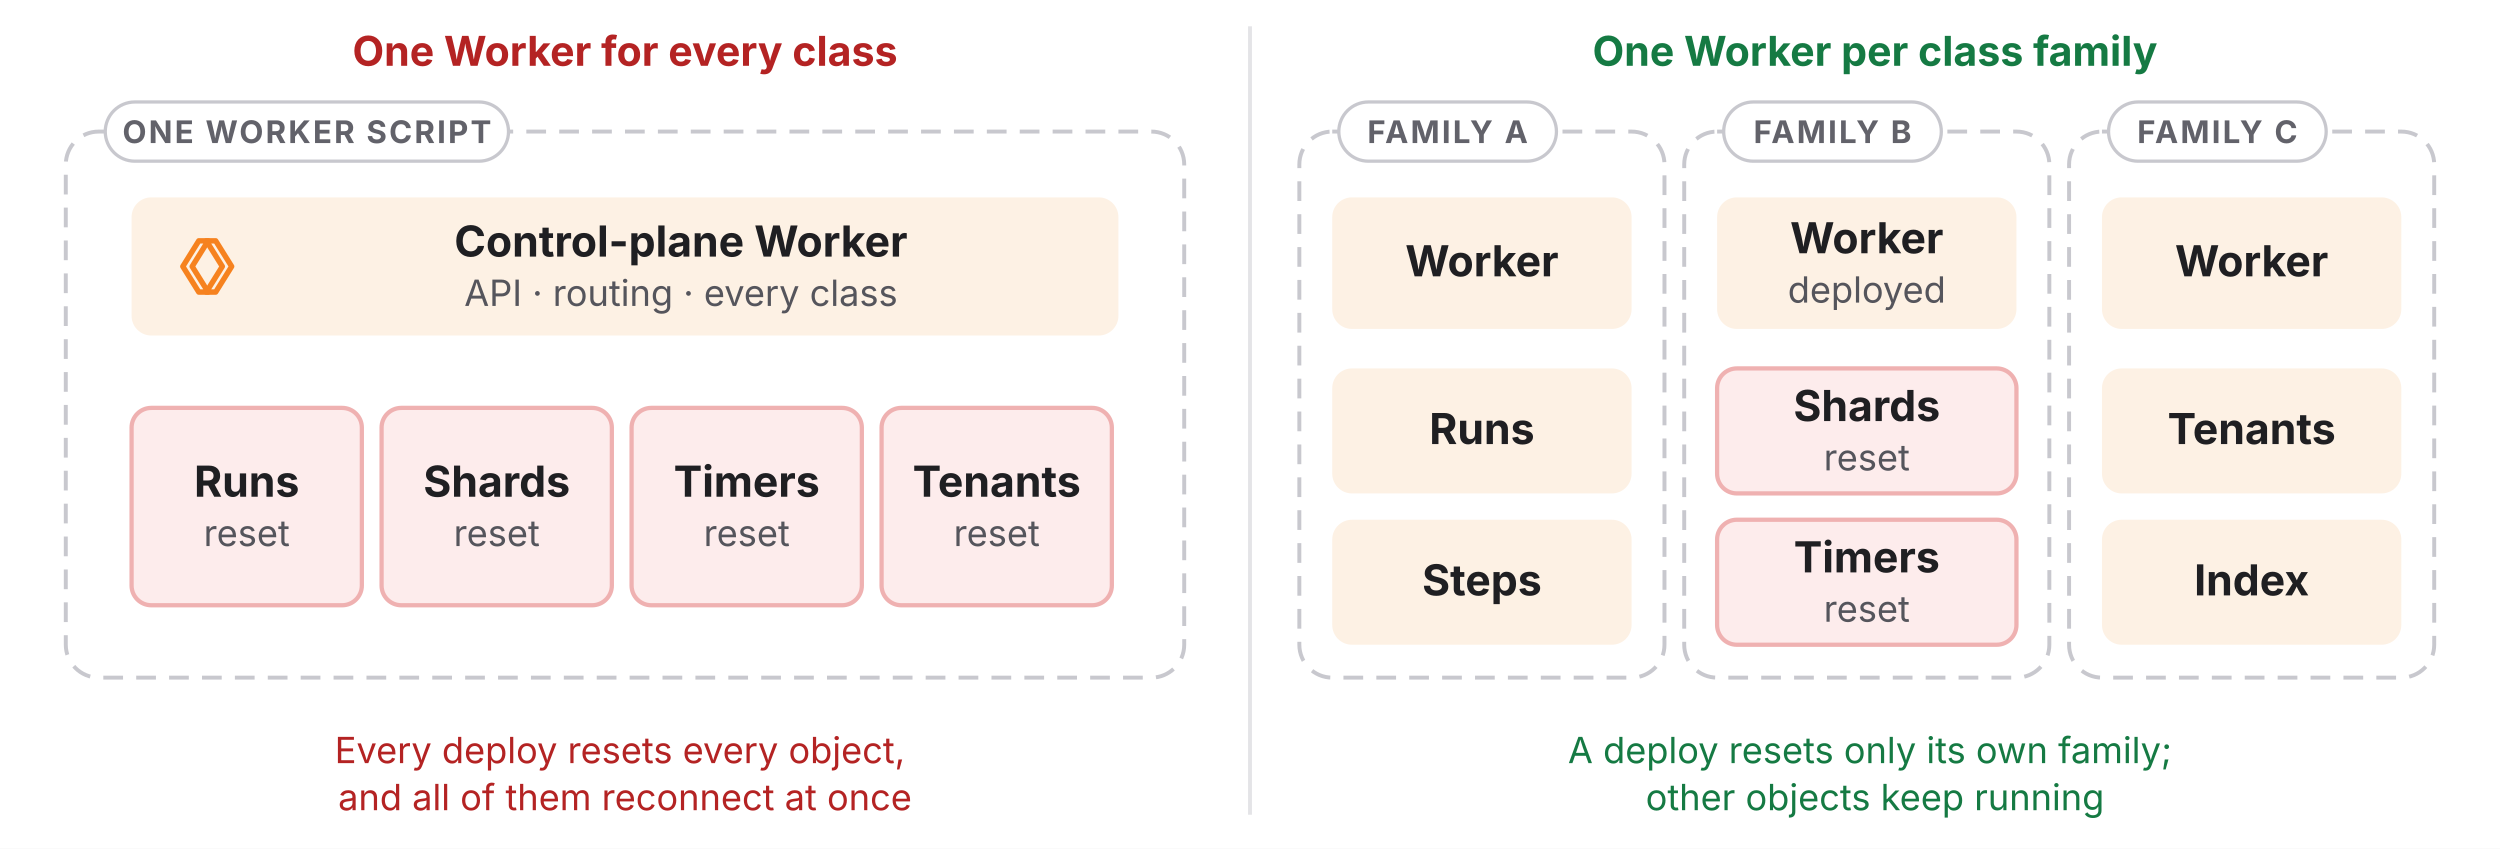
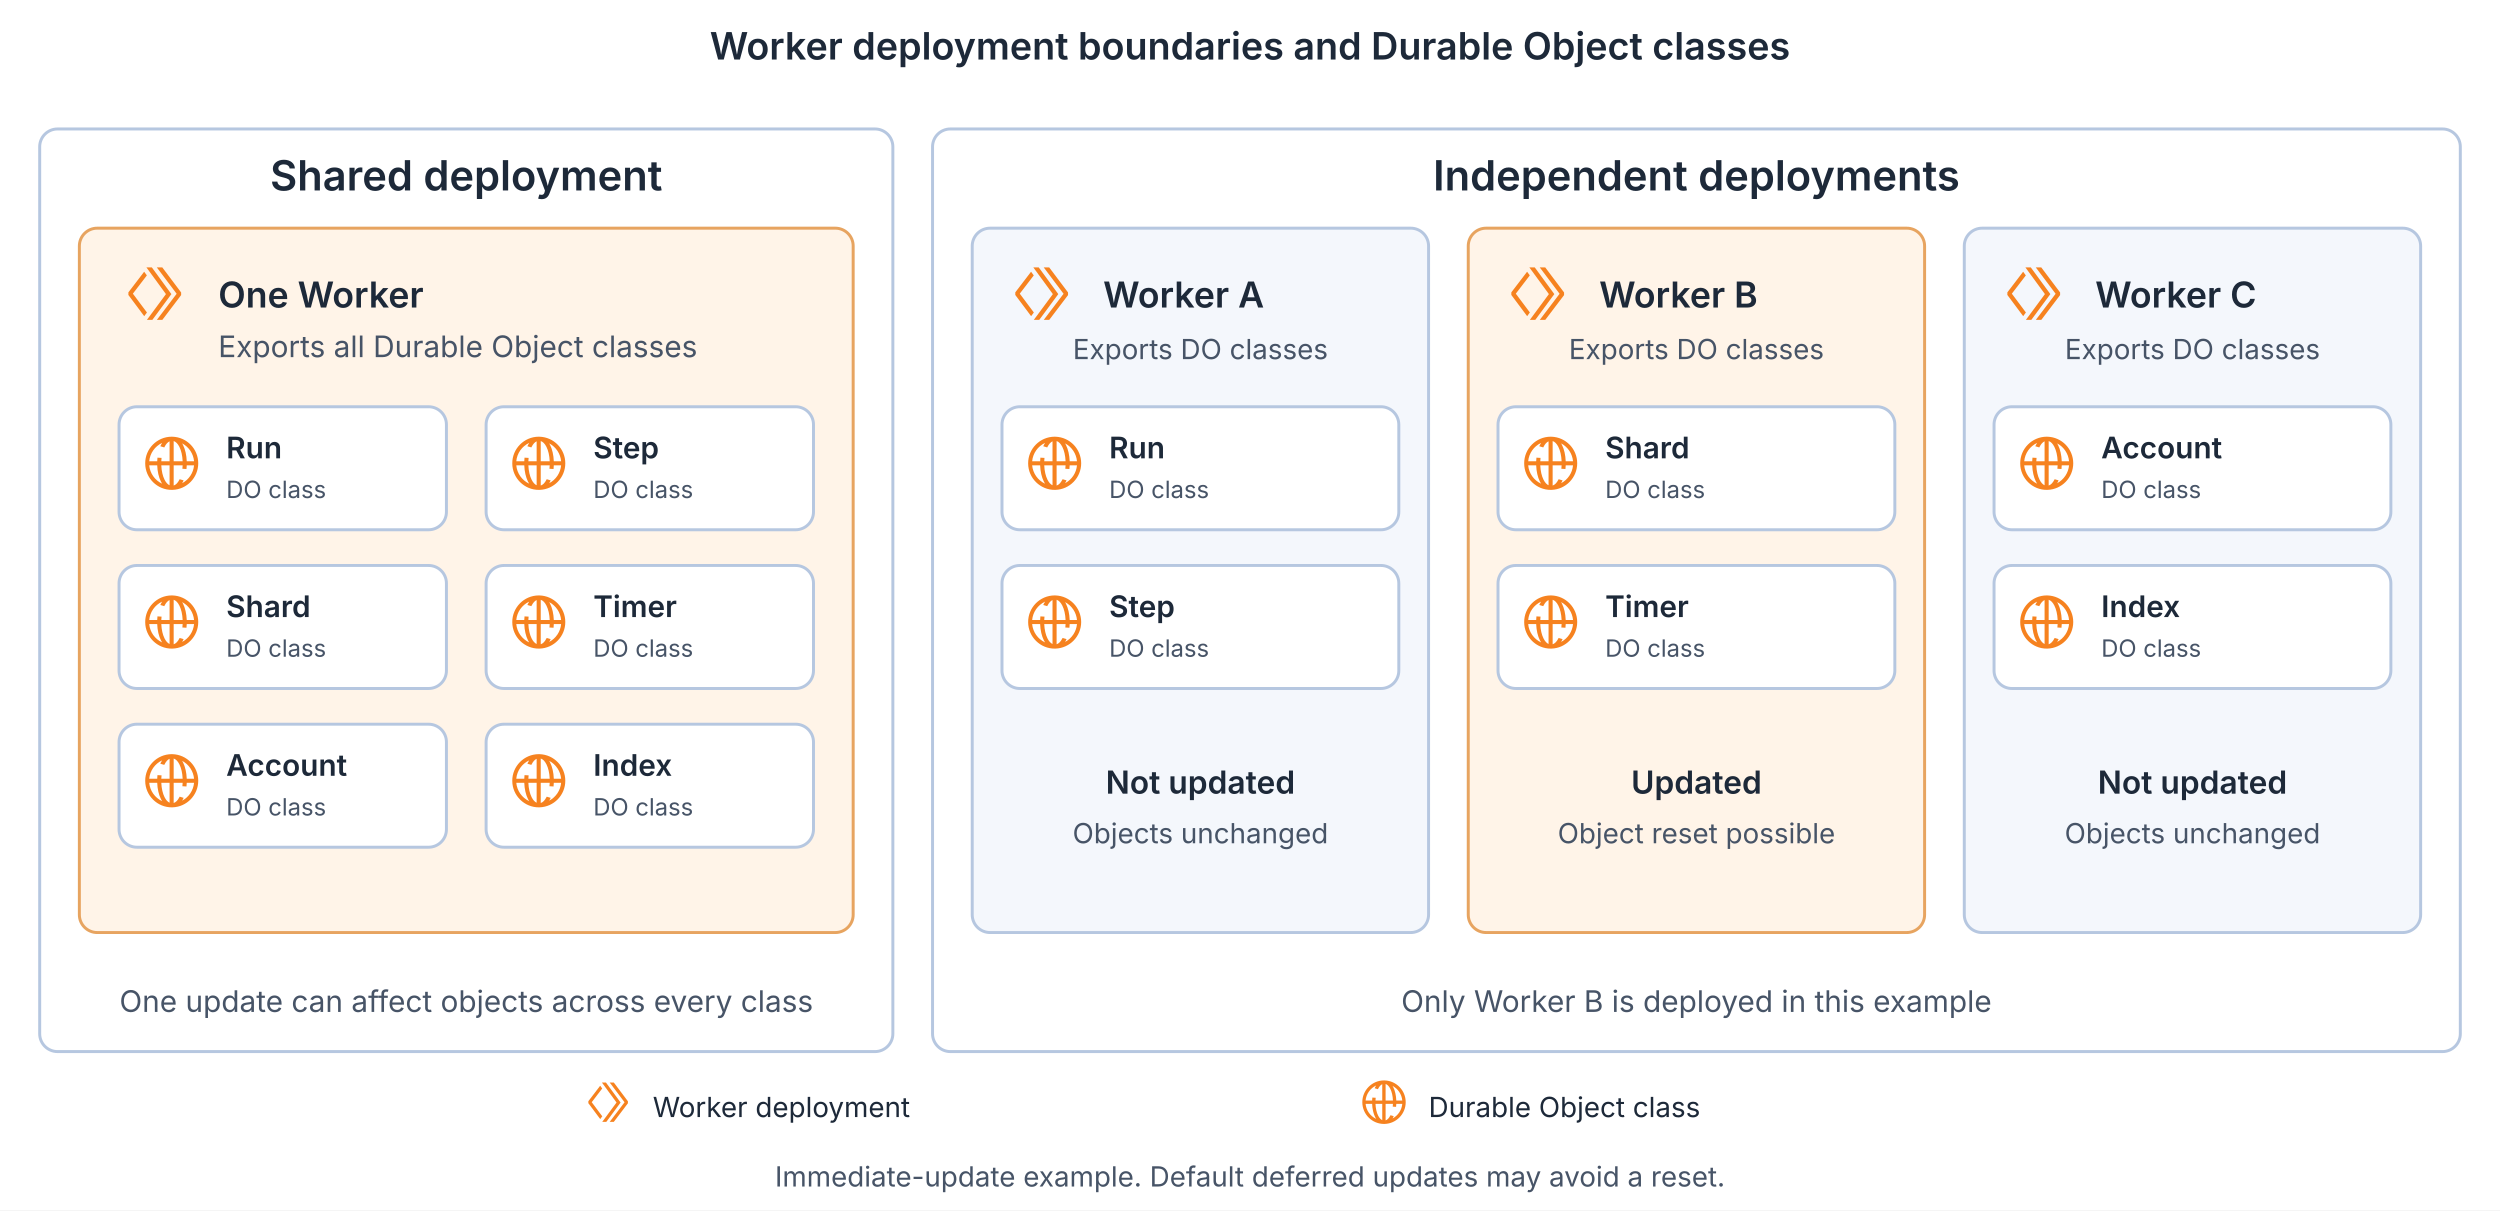
- <svg xmlns="http://www.w3.org/2000/svg" viewBox="0 0 760 258" style="font-family:Inter,system-ui,-apple-system,BlinkMacSystemFont,Segoe UI,sans-serif">
-   <rect width="100%" height="100%" fill="#ffffff" />
+ <svg xmlns="http://www.w3.org/2000/svg" viewBox="0 0 1260 610" font-family="Inter, ui-sans-serif, system-ui, sans-serif" role="img" aria-labelledby="diagram-title diagram-desc">
  <defs>
-     <marker id="d18g" viewBox="0 0 12 12" refX="10" refY="6" markerWidth="11" markerHeight="11" markerUnits="userSpaceOnUse" orient="auto-start-reverse">
-       <path d="M2.5,1.5 L10,6 L2.5,10.5" fill="none" stroke="#26262b" stroke-width="1.8" stroke-linecap="round" stroke-linejoin="round" />
-     </marker>
-     <marker id="d18o" viewBox="0 0 12 12" refX="10" refY="6" markerWidth="11" markerHeight="11" markerUnits="userSpaceOnUse" orient="auto-start-reverse">
-       <path d="M2.5,1.5 L10,6 L2.5,10.5" fill="none" stroke="#26262b" stroke-width="1.8" stroke-linecap="round" stroke-linejoin="round" />
-     </marker>
-     <marker id="d18b" viewBox="0 0 12 12" refX="10" refY="6" markerWidth="11" markerHeight="11" markerUnits="userSpaceOnUse" orient="auto-start-reverse">
-       <path d="M2.5,1.5 L10,6 L2.5,10.5" fill="none" stroke="#26262b" stroke-width="1.8" stroke-linecap="round" stroke-linejoin="round" />
-     </marker>
-     <marker id="d18p" viewBox="0 0 12 12" refX="10" refY="6" markerWidth="11" markerHeight="11" markerUnits="userSpaceOnUse" orient="auto-start-reverse">
-       <path d="M2.5,1.5 L10,6 L2.5,10.5" fill="none" stroke="#8b8b93" stroke-width="1.8" stroke-linecap="round" stroke-linejoin="round" />
-     </marker>
-     <marker id="d18r" viewBox="0 0 12 12" refX="10" refY="6" markerWidth="11" markerHeight="11" markerUnits="userSpaceOnUse" orient="auto-start-reverse">
-       <path d="M2.5,1.5 L10,6 L2.5,10.5" fill="none" stroke="#d93636" stroke-width="1.8" stroke-linecap="round" stroke-linejoin="round" />
-     </marker>
-     <marker id="d18k" viewBox="0 0 12 12" refX="10" refY="6" markerWidth="11" markerHeight="11" markerUnits="userSpaceOnUse" orient="auto-start-reverse">
-       <path d="M2.5,1.5 L10,6 L2.5,10.5" fill="none" stroke="#1f9d55" stroke-width="1.8" stroke-linecap="round" stroke-linejoin="round" />
+     <symbol id="icon-workers" viewBox="0 0 48 49">
+       <path d="m18.63 37.418-9.645-12.9 9.592-12.533-1.852-2.527L5.917 23.595l-.015 1.808 10.86 14.542z" />
+       <path d="M21.997 6.503h-3.712l13.387 18.3-13.072 17.7h3.735L35.4 24.81z" />
+       <path d="M29.175 6.503h-3.758l13.598 18.082-13.598 17.918h3.765l12.908-17.01v-1.808z" />
+     </symbol>
+     <symbol id="icon-durable-objects" viewBox="0 0 64 64">
+       <path fill="currentColor" fill-rule="evenodd" d="M32.214 6h-.202a26 26 0 1 0 .327 52q.266 0 .527-.014A26 26 0 0 0 58.012 32 26 26 0 0 0 32.865 6.014a10 10 0 0 0-.65-.013m-9.503 6.063A22 22 0 0 0 10.104 30h7.804q.068-1.79.252-3.51l3.998.24A46 46 0 0 0 21.91 30H30V10.519c-1.784.81-3.475 2.582-4.9 5.41q-.139.278-.274.567l-3.873-1.145q.276-.627.575-1.221c.363-.72.757-1.412 1.182-2.067M30 34h-8.09c.226 5.584 1.392 10.5 3.19 14.071 1.425 2.829 3.116 4.6 4.9 5.41zm-7.29 17.937a22 22 0 0 1-1.182-2.067c-2.131-4.233-3.393-9.795-3.62-15.87h-7.806A22 22 0 0 0 22.71 51.937m19.554-.472A22 22 0 0 0 53.921 34h-7.15a51 51 0 0 1-.26 3.589l-3.998-.24q.185-1.627.255-3.349H34v19.742c2.032-.641 3.973-2.486 5.577-5.671q.129-.255.252-.517l3.874 1.145q-.267.6-.553 1.171a23 23 0 0 1-.885 1.595M42.768 30H34V10.258c2.032.641 3.973 2.486 5.577 5.671 1.799 3.572 2.965 8.487 3.191 14.071m4.003 0c-.227-6.075-1.49-11.637-3.621-15.87a22 22 0 0 0-.885-1.595A22 22 0 0 1 53.921 30z" clip-rule="evenodd" />
+     </symbol>
+     <symbol id="icon-kv" viewBox="0 0 64 64">
+       <path fill="currentColor" d="M22 44.95h-7v-4h7zm-7-8h7v-4h-7zm7-8h-7v-4h7zm4 16h23v-4H26zm23-8H26v-4h23zm-23-8h23v-4H26z" />
+       <path fill="currentColor" fill-rule="evenodd" d="m6 12 2-2h19l1.675.907 3.408 5.225H56l2 2V52l-2 2H8l-2-2zm4 2v36h44V20.132H31l-1.675-.908L25.917 14z" clip-rule="evenodd" />
+     </symbol>
+     <marker id="arrow" viewBox="0 0 10 10" refX="9" refY="5" markerWidth="7" markerHeight="7" orient="auto">
+       <path d="M0 0 L10 5 L0 10 Z" fill="#5577a5" />
    </marker>
  </defs>
-   <line x1="380" y1="8" x2="380" y2="96%" stroke="#e4e4e7" stroke-width="1.2" />
-   <text x="190" y="20" font-size="12.5" font-weight="700" fill="#b42323" text-anchor="middle">
-     <tspan x="190" dy="0">One Worker for every class</tspan>
-   </text>
-   <rect x="20" y="40" width="340" height="166" rx="10" fill="#ffffff" fill-opacity="0.7" stroke="#c8c8ce" stroke-width="1.2" stroke-dasharray="6 4" />
-   <rect x="40" y="60" width="300" height="42" rx="6" fill="#fdf1e4" />
-   <g transform="translate(52 70) scale(0.9166667)" fill="none" stroke="#f6821f" stroke-width="1.8" stroke-linejoin="round" stroke-linecap="round">
-     <path d="M9.2 3.5h3.1L7 12l5.3 8.5H9.2L3.9 12z" />
-     <path d="M11.7 3.5h3.1l5.3 8.5-5.3 8.5h-3.1L17 12z" />
-   </g>
-   <text x="207" y="78" font-size="13" font-weight="700" fill="#1f1f22" text-anchor="middle">
-     <tspan x="207" dy="0">Control-plane Worker</tspan>
-   </text>
-   <text x="207" y="93" font-size="11" font-weight="400" fill="#55555c" text-anchor="middle">
-     <tspan x="207" dy="0">API · routing · every class</tspan>
-   </text>
-   <rect x="40" y="124" width="70" height="60" rx="6" fill="#fdecec" stroke="#efb1b1" stroke-width="1.3" />
-   <text x="75" y="151" font-size="13" font-weight="700" fill="#1f1f22" text-anchor="middle">
-     <tspan x="75" dy="0">Runs</tspan>
-   </text>
-   <text x="75" y="166" font-size="11" font-weight="400" fill="#55555c" text-anchor="middle">
-     <tspan x="75" dy="0">reset</tspan>
-   </text>
-   <rect x="116" y="124" width="70" height="60" rx="6" fill="#fdecec" stroke="#efb1b1" stroke-width="1.3" />
-   <text x="151" y="151" font-size="13" font-weight="700" fill="#1f1f22" text-anchor="middle">
-     <tspan x="151" dy="0">Shards</tspan>
-   </text>
-   <text x="151" y="166" font-size="11" font-weight="400" fill="#55555c" text-anchor="middle">
-     <tspan x="151" dy="0">reset</tspan>
-   </text>
-   <rect x="192" y="124" width="70" height="60" rx="6" fill="#fdecec" stroke="#efb1b1" stroke-width="1.3" />
-   <text x="227" y="151" font-size="13" font-weight="700" fill="#1f1f22" text-anchor="middle">
-     <tspan x="227" dy="0">Timers</tspan>
-   </text>
-   <text x="227" y="166" font-size="11" font-weight="400" fill="#55555c" text-anchor="middle">
-     <tspan x="227" dy="0">reset</tspan>
-   </text>
-   <rect x="268" y="124" width="70" height="60" rx="6" fill="#fdecec" stroke="#efb1b1" stroke-width="1.3" />
-   <text x="303" y="151" font-size="13" font-weight="700" fill="#1f1f22" text-anchor="middle">
-     <tspan x="303" dy="0">Tenants</tspan>
-   </text>
-   <text x="303" y="166" font-size="11" font-weight="400" fill="#55555c" text-anchor="middle">
-     <tspan x="303" dy="0">reset</tspan>
-   </text>
-   <text x="190" y="232" font-size="11" font-weight="400" fill="#b42323" text-anchor="middle">
-     <tspan x="190" dy="0">Every deploy resets every object,</tspan>
-     <tspan x="190" dy="14.3">and all of them reconnect at once</tspan>
-   </text>
-   <text x="570" y="20" font-size="12.5" font-weight="700" fill="#157a43" text-anchor="middle">
-     <tspan x="570" dy="0">One Worker per class family</tspan>
-   </text>
-   <rect x="395" y="40" width="111" height="166" rx="10" fill="#ffffff" fill-opacity="0.7" stroke="#c8c8ce" stroke-width="1.2" stroke-dasharray="6 4" />
-   <rect x="405" y="60" width="91" height="40" rx="6" fill="#fdf1e4" />
-   <text x="450.5" y="84" font-size="13" font-weight="700" fill="#1f1f22" text-anchor="middle">
-     <tspan x="450.5" dy="0">Worker</tspan>
-   </text>
-   <rect x="405" y="112" width="91" height="38" rx="6" fill="#fdf1e4" />
-   <text x="450.5" y="135" font-size="13" font-weight="700" fill="#1f1f22" text-anchor="middle">
-     <tspan x="450.5" dy="0">Runs</tspan>
-   </text>
-   <rect x="405" y="158" width="91" height="38" rx="6" fill="#fdf1e4" />
-   <text x="450.5" y="181" font-size="13" font-weight="700" fill="#1f1f22" text-anchor="middle">
-     <tspan x="450.5" dy="0">Steps</tspan>
-   </text>
-   <rect x="512" y="40" width="111" height="166" rx="10" fill="#ffffff" fill-opacity="0.7" stroke="#c8c8ce" stroke-width="1.2" stroke-dasharray="6 4" />
-   <rect x="522" y="60" width="91" height="40" rx="6" fill="#fdf1e4" />
-   <text x="567.5" y="77" font-size="13" font-weight="700" fill="#1f1f22" text-anchor="middle">
-     <tspan x="567.5" dy="0">Worker</tspan>
-   </text>
-   <text x="567.5" y="92" font-size="11" font-weight="400" fill="#55555c" text-anchor="middle">
-     <tspan x="567.5" dy="0">deployed</tspan>
-   </text>
-   <rect x="522" y="112" width="91" height="38" rx="6" fill="#fdecec" stroke="#efb1b1" stroke-width="1.3" />
-   <text x="567.5" y="128" font-size="13" font-weight="700" fill="#1f1f22" text-anchor="middle">
-     <tspan x="567.5" dy="0">Shards</tspan>
-   </text>
-   <text x="567.5" y="143" font-size="11" font-weight="400" fill="#55555c" text-anchor="middle">
-     <tspan x="567.5" dy="0">reset</tspan>
-   </text>
-   <rect x="522" y="158" width="91" height="38" rx="6" fill="#fdecec" stroke="#efb1b1" stroke-width="1.3" />
-   <text x="567.5" y="174" font-size="13" font-weight="700" fill="#1f1f22" text-anchor="middle">
-     <tspan x="567.5" dy="0">Timers</tspan>
-   </text>
-   <text x="567.5" y="189" font-size="11" font-weight="400" fill="#55555c" text-anchor="middle">
-     <tspan x="567.5" dy="0">reset</tspan>
-   </text>
-   <rect x="629" y="40" width="111" height="166" rx="10" fill="#ffffff" fill-opacity="0.7" stroke="#c8c8ce" stroke-width="1.2" stroke-dasharray="6 4" />
-   <rect x="639" y="60" width="91" height="40" rx="6" fill="#fdf1e4" />
-   <text x="684.5" y="84" font-size="13" font-weight="700" fill="#1f1f22" text-anchor="middle">
-     <tspan x="684.5" dy="0">Worker</tspan>
-   </text>
-   <rect x="639" y="112" width="91" height="38" rx="6" fill="#fdf1e4" />
-   <text x="684.5" y="135" font-size="13" font-weight="700" fill="#1f1f22" text-anchor="middle">
-     <tspan x="684.5" dy="0">Tenants</tspan>
-   </text>
-   <rect x="639" y="158" width="91" height="38" rx="6" fill="#fdf1e4" />
-   <text x="684.5" y="181" font-size="13" font-weight="700" fill="#1f1f22" text-anchor="middle">
-     <tspan x="684.5" dy="0">Index</tspan>
-   </text>
-   <text x="570" y="232" font-size="11" font-weight="400" fill="#157a43" text-anchor="middle">
-     <tspan x="570" dy="0">A deploy resets only its own family;</tspan>
-     <tspan x="570" dy="14.3">other objects keep running</tspan>
-   </text>
-   <rect x="32" y="31" width="122.59" height="18" rx="9" fill="#ffffff" stroke="#c8c8ce" stroke-width="1" />
-   <text x="93.295" y="43.5" font-size="9.5" font-weight="700" fill="#62626a" text-anchor="middle" letter-spacing="0.07em">
-     <tspan x="93.295" dy="0">ONE WORKER SCRIPT</tspan>
-   </text>
-   <rect x="407" y="31" width="66.16" height="18" rx="9" fill="#ffffff" stroke="#c8c8ce" stroke-width="1" />
-   <text x="440.08" y="43.5" font-size="9.5" font-weight="700" fill="#62626a" text-anchor="middle" letter-spacing="0.07em">
-     <tspan x="440.08" dy="0">FAMILY A</tspan>
-   </text>
-   <rect x="524" y="31" width="66.16" height="18" rx="9" fill="#ffffff" stroke="#c8c8ce" stroke-width="1" />
-   <text x="557.08" y="43.5" font-size="9.5" font-weight="700" fill="#62626a" text-anchor="middle" letter-spacing="0.07em">
-     <tspan x="557.08" dy="0">FAMILY B</tspan>
-   </text>
-   <rect x="641" y="31" width="66.16" height="18" rx="9" fill="#ffffff" stroke="#c8c8ce" stroke-width="1" />
-   <text x="674.08" y="43.5" font-size="9.5" font-weight="700" fill="#62626a" text-anchor="middle" letter-spacing="0.07em">
-     <tspan x="674.08" dy="0">FAMILY C</tspan>
-   </text>
+   <rect width="1260" height="610" fill="#ffffff" />
+   <text x="630" y="30" font-size="19" font-weight="600" text-anchor="middle" fill="#1d2939">Worker deployment boundaries and Durable Object classes</text>
+   <rect x="20" y="65" width="430" height="465" rx="9" fill="#ffffff" stroke="#b6c7e0" stroke-width="1.5" />
+   <rect x="470" y="65" width="770" height="465" rx="9" fill="#ffffff" stroke="#b6c7e0" stroke-width="1.5" />
+   <text x="235" y="96" font-size="21" font-weight="600" text-anchor="middle" fill="#1d2939">Shared deployment</text>
+   <text x="855" y="96" font-size="21" font-weight="600" text-anchor="middle" fill="#1d2939">Independent deployments</text>
+   <rect x="40" y="115" width="390" height="355" rx="9" fill="#fff4e8" stroke="#e7a460" stroke-width="1.5" />
+   <use href="#icon-workers" x="60" y="130" width="36" height="36" fill="#f6821f" color="#f6821f" />
+   <text x="110" y="155" font-size="18" font-weight="600" text-anchor="start" fill="#1d2939">One Worker</text>
+   <text x="110" y="180" font-size="15" font-weight="400" text-anchor="start" fill="#475467">Exports all Durable Object classes</text>
+   <rect x="60" y="205" width="165" height="62" rx="9" fill="#ffffff" stroke="#b6c7e0" stroke-width="1.5" />
+   <use href="#icon-durable-objects" x="70" y="217" width="33" height="33" fill="#f6821f" color="#f6821f" />
+   <text x="114" y="231" font-size="15" font-weight="600" text-anchor="start" fill="#1d2939">Run</text>
+   <text x="114" y="251" font-size="12" font-weight="400" text-anchor="start" fill="#475467">DO class</text>
+   <rect x="60" y="285" width="165" height="62" rx="9" fill="#ffffff" stroke="#b6c7e0" stroke-width="1.5" />
+   <use href="#icon-durable-objects" x="70" y="297" width="33" height="33" fill="#f6821f" color="#f6821f" />
+   <text x="114" y="311" font-size="15" font-weight="600" text-anchor="start" fill="#1d2939">Shard</text>
+   <text x="114" y="331" font-size="12" font-weight="400" text-anchor="start" fill="#475467">DO class</text>
+   <rect x="60" y="365" width="165" height="62" rx="9" fill="#ffffff" stroke="#b6c7e0" stroke-width="1.5" />
+   <use href="#icon-durable-objects" x="70" y="377" width="33" height="33" fill="#f6821f" color="#f6821f" />
+   <text x="114" y="391" font-size="15" font-weight="600" text-anchor="start" fill="#1d2939">Account</text>
+   <text x="114" y="411" font-size="12" font-weight="400" text-anchor="start" fill="#475467">DO class</text>
+   <rect x="245" y="205" width="165" height="62" rx="9" fill="#ffffff" stroke="#b6c7e0" stroke-width="1.5" />
+   <use href="#icon-durable-objects" x="255" y="217" width="33" height="33" fill="#f6821f" color="#f6821f" />
+   <text x="299" y="231" font-size="15" font-weight="600" text-anchor="start" fill="#1d2939">Step</text>
+   <text x="299" y="251" font-size="12" font-weight="400" text-anchor="start" fill="#475467">DO class</text>
+   <rect x="245" y="285" width="165" height="62" rx="9" fill="#ffffff" stroke="#b6c7e0" stroke-width="1.5" />
+   <use href="#icon-durable-objects" x="255" y="297" width="33" height="33" fill="#f6821f" color="#f6821f" />
+   <text x="299" y="311" font-size="15" font-weight="600" text-anchor="start" fill="#1d2939">Timer</text>
+   <text x="299" y="331" font-size="12" font-weight="400" text-anchor="start" fill="#475467">DO class</text>
+   <rect x="245" y="365" width="165" height="62" rx="9" fill="#ffffff" stroke="#b6c7e0" stroke-width="1.5" />
+   <use href="#icon-durable-objects" x="255" y="377" width="33" height="33" fill="#f6821f" color="#f6821f" />
+   <text x="299" y="391" font-size="15" font-weight="600" text-anchor="start" fill="#1d2939">Index</text>
+   <text x="299" y="411" font-size="12" font-weight="400" text-anchor="start" fill="#475467">DO class</text>
+   <text x="235" y="510" font-size="15" font-weight="400" text-anchor="middle" fill="#475467">One update can affect objects across every class</text>
+   <rect x="490" y="115" width="230" height="355" rx="9" fill="#f4f7fc" stroke="#b6c7e0" stroke-width="1.5" />
+   <use href="#icon-workers" x="507" y="130" width="36" height="36" fill="#f6821f" color="#f6821f" />
+   <text x="556" y="155" font-size="18" font-weight="600" text-anchor="start" fill="#1d2939">Worker A</text>
+   <text x="605" y="181" font-size="14" font-weight="400" text-anchor="middle" fill="#475467">Exports DO classes</text>
+   <rect x="505" y="205" width="200" height="62" rx="9" fill="#ffffff" stroke="#b6c7e0" stroke-width="1.5" />
+   <use href="#icon-durable-objects" x="515" y="217" width="33" height="33" fill="#f6821f" color="#f6821f" />
+   <text x="559" y="231" font-size="15" font-weight="600" text-anchor="start" fill="#1d2939">Run</text>
+   <text x="559" y="251" font-size="12" font-weight="400" text-anchor="start" fill="#475467">DO class</text>
+   <rect x="505" y="285" width="200" height="62" rx="9" fill="#ffffff" stroke="#b6c7e0" stroke-width="1.5" />
+   <use href="#icon-durable-objects" x="515" y="297" width="33" height="33" fill="#f6821f" color="#f6821f" />
+   <text x="559" y="311" font-size="15" font-weight="600" text-anchor="start" fill="#1d2939">Step</text>
+   <text x="559" y="331" font-size="12" font-weight="400" text-anchor="start" fill="#475467">DO class</text>
+   <text x="605" y="400" font-size="16" font-weight="600" text-anchor="middle" fill="#1d2939">Not updated</text>
+   <text x="605" y="425" font-size="14" font-weight="400" text-anchor="middle" fill="#475467">Objects unchanged</text>
+   <rect x="740" y="115" width="230" height="355" rx="9" fill="#fff4e8" stroke="#e7a460" stroke-width="1.5" />
+   <use href="#icon-workers" x="757" y="130" width="36" height="36" fill="#f6821f" color="#f6821f" />
+   <text x="806" y="155" font-size="18" font-weight="600" text-anchor="start" fill="#1d2939">Worker B</text>
+   <text x="855" y="181" font-size="14" font-weight="400" text-anchor="middle" fill="#475467">Exports DO classes</text>
+   <rect x="755" y="205" width="200" height="62" rx="9" fill="#ffffff" stroke="#b6c7e0" stroke-width="1.5" />
+   <use href="#icon-durable-objects" x="765" y="217" width="33" height="33" fill="#f6821f" color="#f6821f" />
+   <text x="809" y="231" font-size="15" font-weight="600" text-anchor="start" fill="#1d2939">Shard</text>
+   <text x="809" y="251" font-size="12" font-weight="400" text-anchor="start" fill="#475467">DO class</text>
+   <rect x="755" y="285" width="200" height="62" rx="9" fill="#ffffff" stroke="#b6c7e0" stroke-width="1.5" />
+   <use href="#icon-durable-objects" x="765" y="297" width="33" height="33" fill="#f6821f" color="#f6821f" />
+   <text x="809" y="311" font-size="15" font-weight="600" text-anchor="start" fill="#1d2939">Timer</text>
+   <text x="809" y="331" font-size="12" font-weight="400" text-anchor="start" fill="#475467">DO class</text>
+   <text x="855" y="400" font-size="16" font-weight="600" text-anchor="middle" fill="#1d2939">Updated</text>
+   <text x="855" y="425" font-size="14" font-weight="400" text-anchor="middle" fill="#475467">Object reset possible</text>
+   <rect x="990" y="115" width="230" height="355" rx="9" fill="#f4f7fc" stroke="#b6c7e0" stroke-width="1.5" />
+   <use href="#icon-workers" x="1007" y="130" width="36" height="36" fill="#f6821f" color="#f6821f" />
+   <text x="1056" y="155" font-size="18" font-weight="600" text-anchor="start" fill="#1d2939">Worker C</text>
+   <text x="1105" y="181" font-size="14" font-weight="400" text-anchor="middle" fill="#475467">Exports DO classes</text>
+   <rect x="1005" y="205" width="200" height="62" rx="9" fill="#ffffff" stroke="#b6c7e0" stroke-width="1.5" />
+   <use href="#icon-durable-objects" x="1015" y="217" width="33" height="33" fill="#f6821f" color="#f6821f" />
+   <text x="1059" y="231" font-size="15" font-weight="600" text-anchor="start" fill="#1d2939">Account</text>
+   <text x="1059" y="251" font-size="12" font-weight="400" text-anchor="start" fill="#475467">DO class</text>
+   <rect x="1005" y="285" width="200" height="62" rx="9" fill="#ffffff" stroke="#b6c7e0" stroke-width="1.5" />
+   <use href="#icon-durable-objects" x="1015" y="297" width="33" height="33" fill="#f6821f" color="#f6821f" />
+   <text x="1059" y="311" font-size="15" font-weight="600" text-anchor="start" fill="#1d2939">Index</text>
+   <text x="1059" y="331" font-size="12" font-weight="400" text-anchor="start" fill="#475467">DO class</text>
+   <text x="1105" y="400" font-size="16" font-weight="600" text-anchor="middle" fill="#1d2939">Not updated</text>
+   <text x="1105" y="425" font-size="14" font-weight="400" text-anchor="middle" fill="#475467">Objects unchanged</text>
+   <text x="855" y="510" font-size="15" font-weight="400" text-anchor="middle" fill="#475467">Only Worker B is deployed in this example</text>
+   <use href="#icon-workers" x="293" y="542" width="27" height="27" fill="#f6821f" color="#f6821f" />
+   <text x="329" y="563" font-size="14" font-weight="400" text-anchor="start" fill="#1d2939">Worker deployment</text>
+   <use href="#icon-durable-objects" x="684" y="542" width="27" height="27" fill="#f6821f" color="#f6821f" />
+   <text x="720" y="563" font-size="14" font-weight="400" text-anchor="start" fill="#1d2939">Durable Object class</text>
+   <text x="630" y="598" font-size="14" font-weight="400" text-anchor="middle" fill="#475467">Immediate-update example. Default deferred updates may avoid a reset.</text>
</svg>
